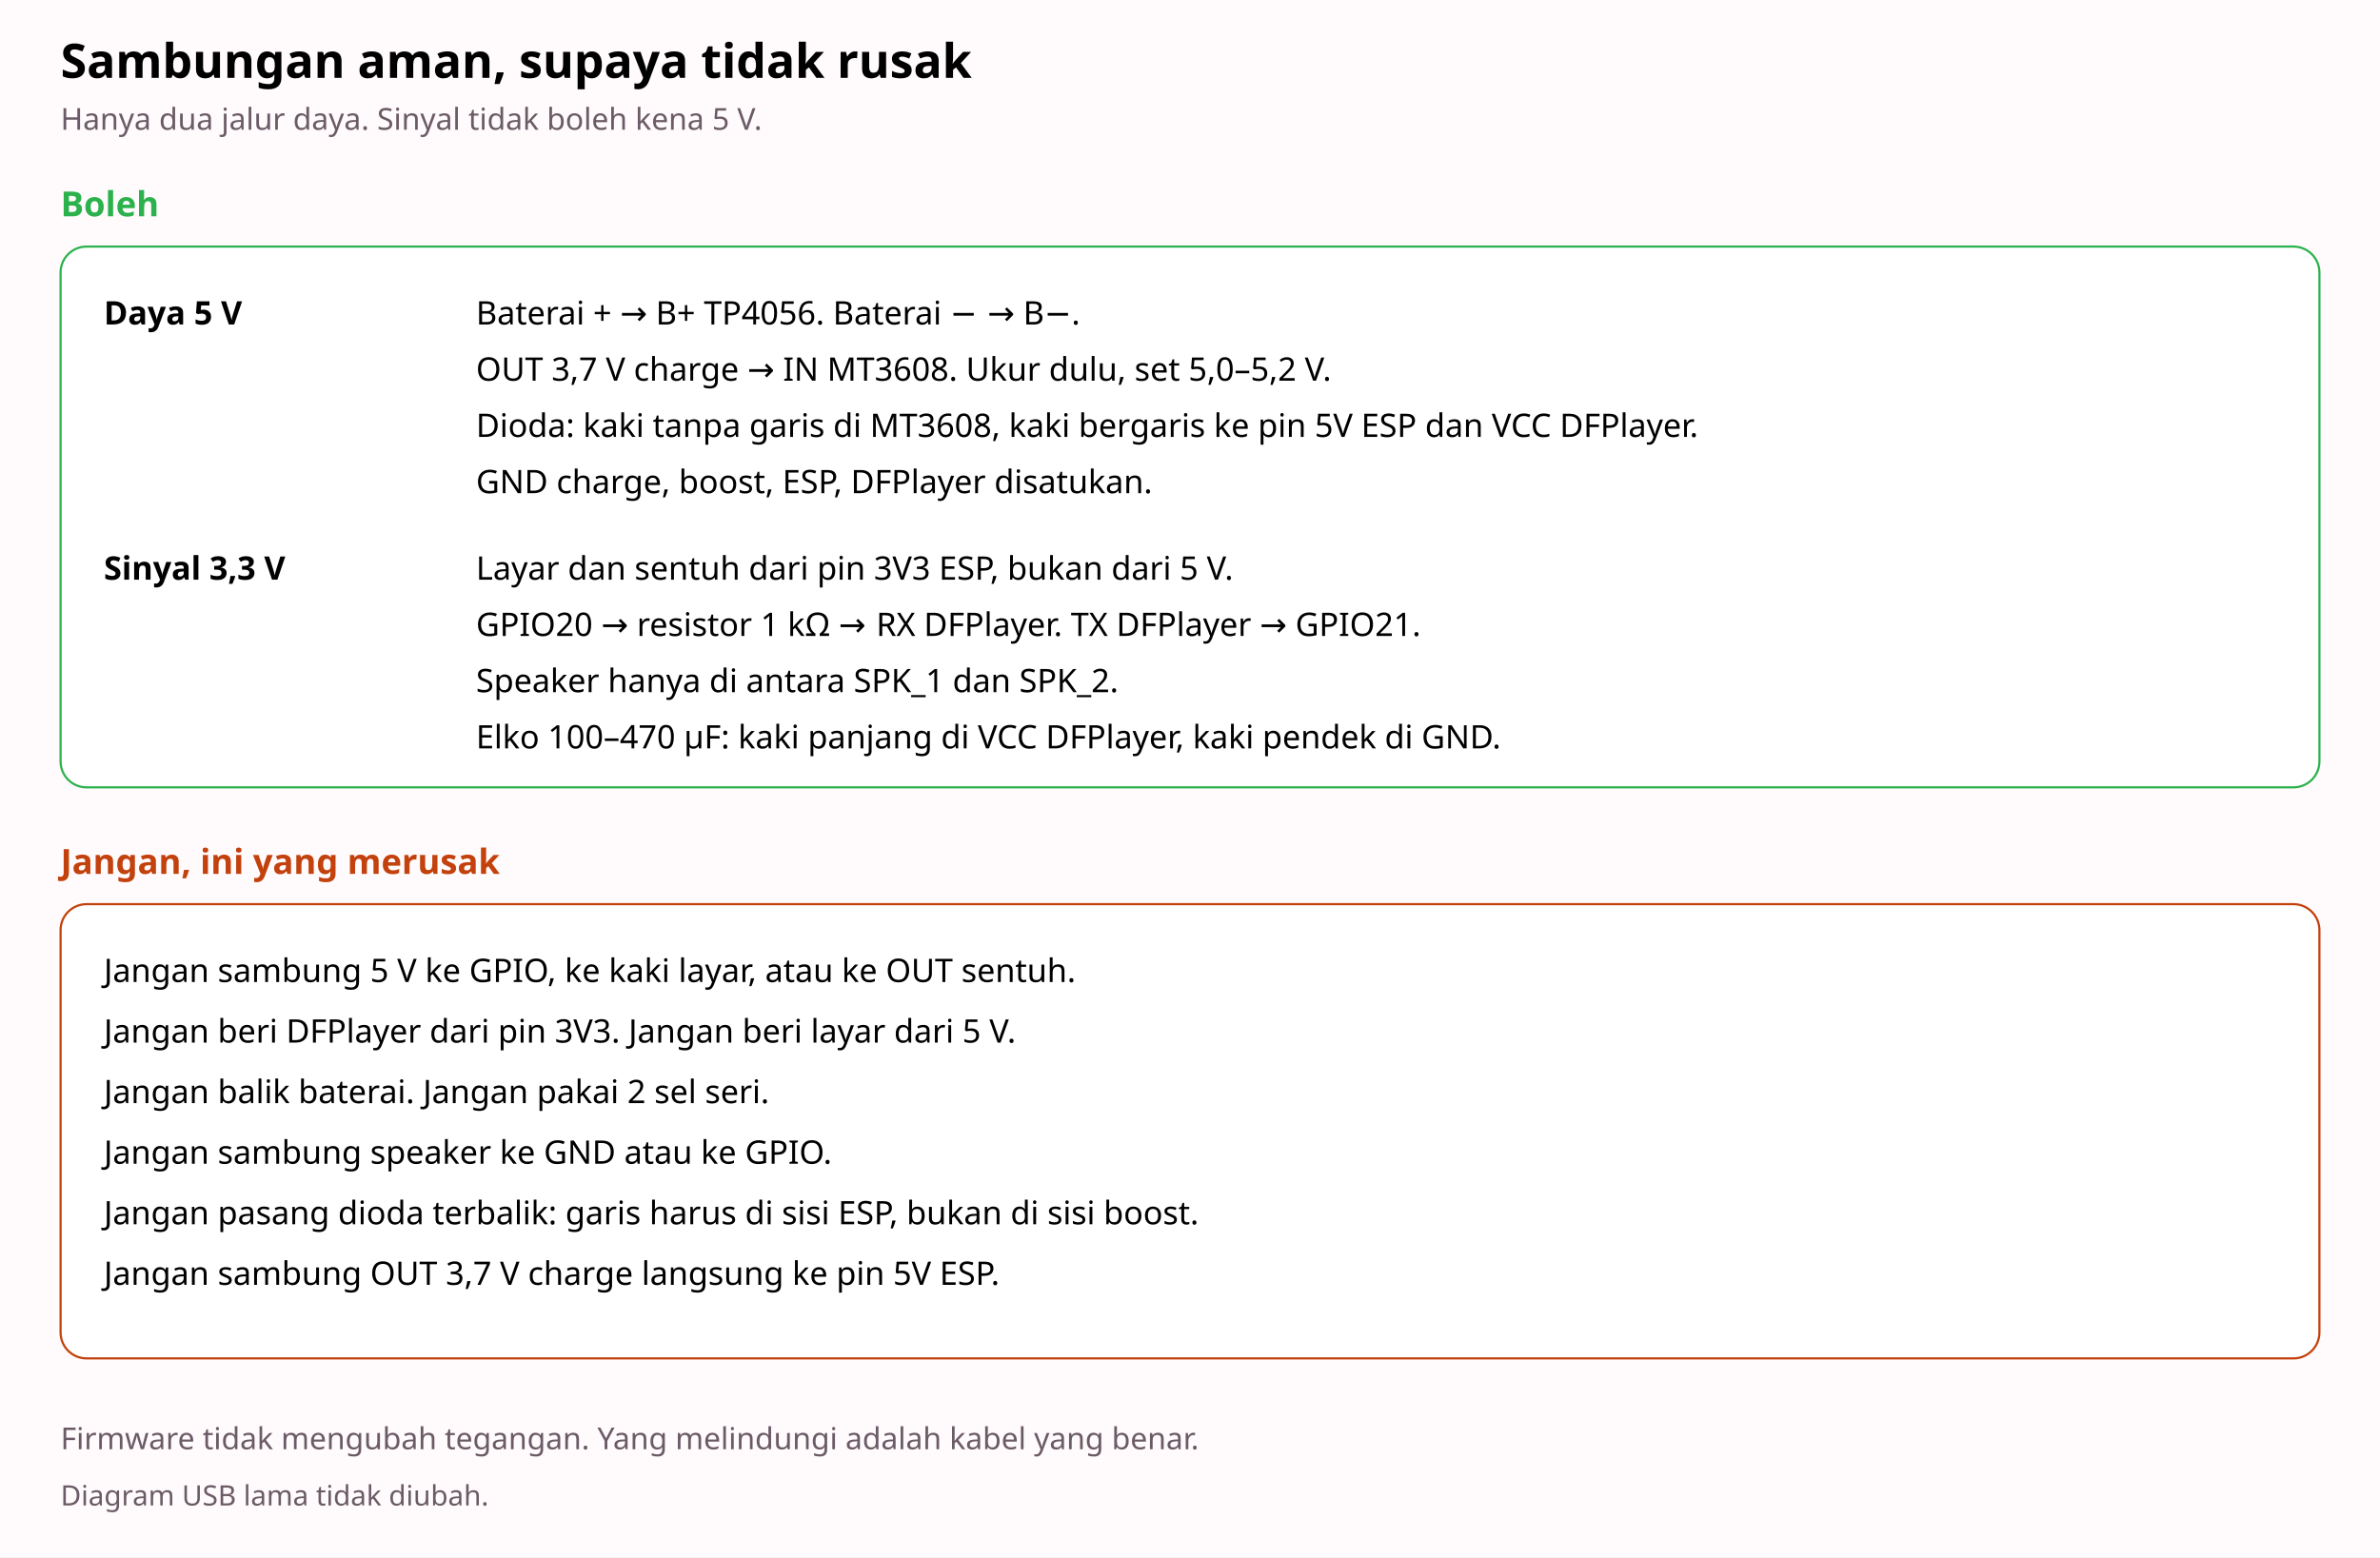
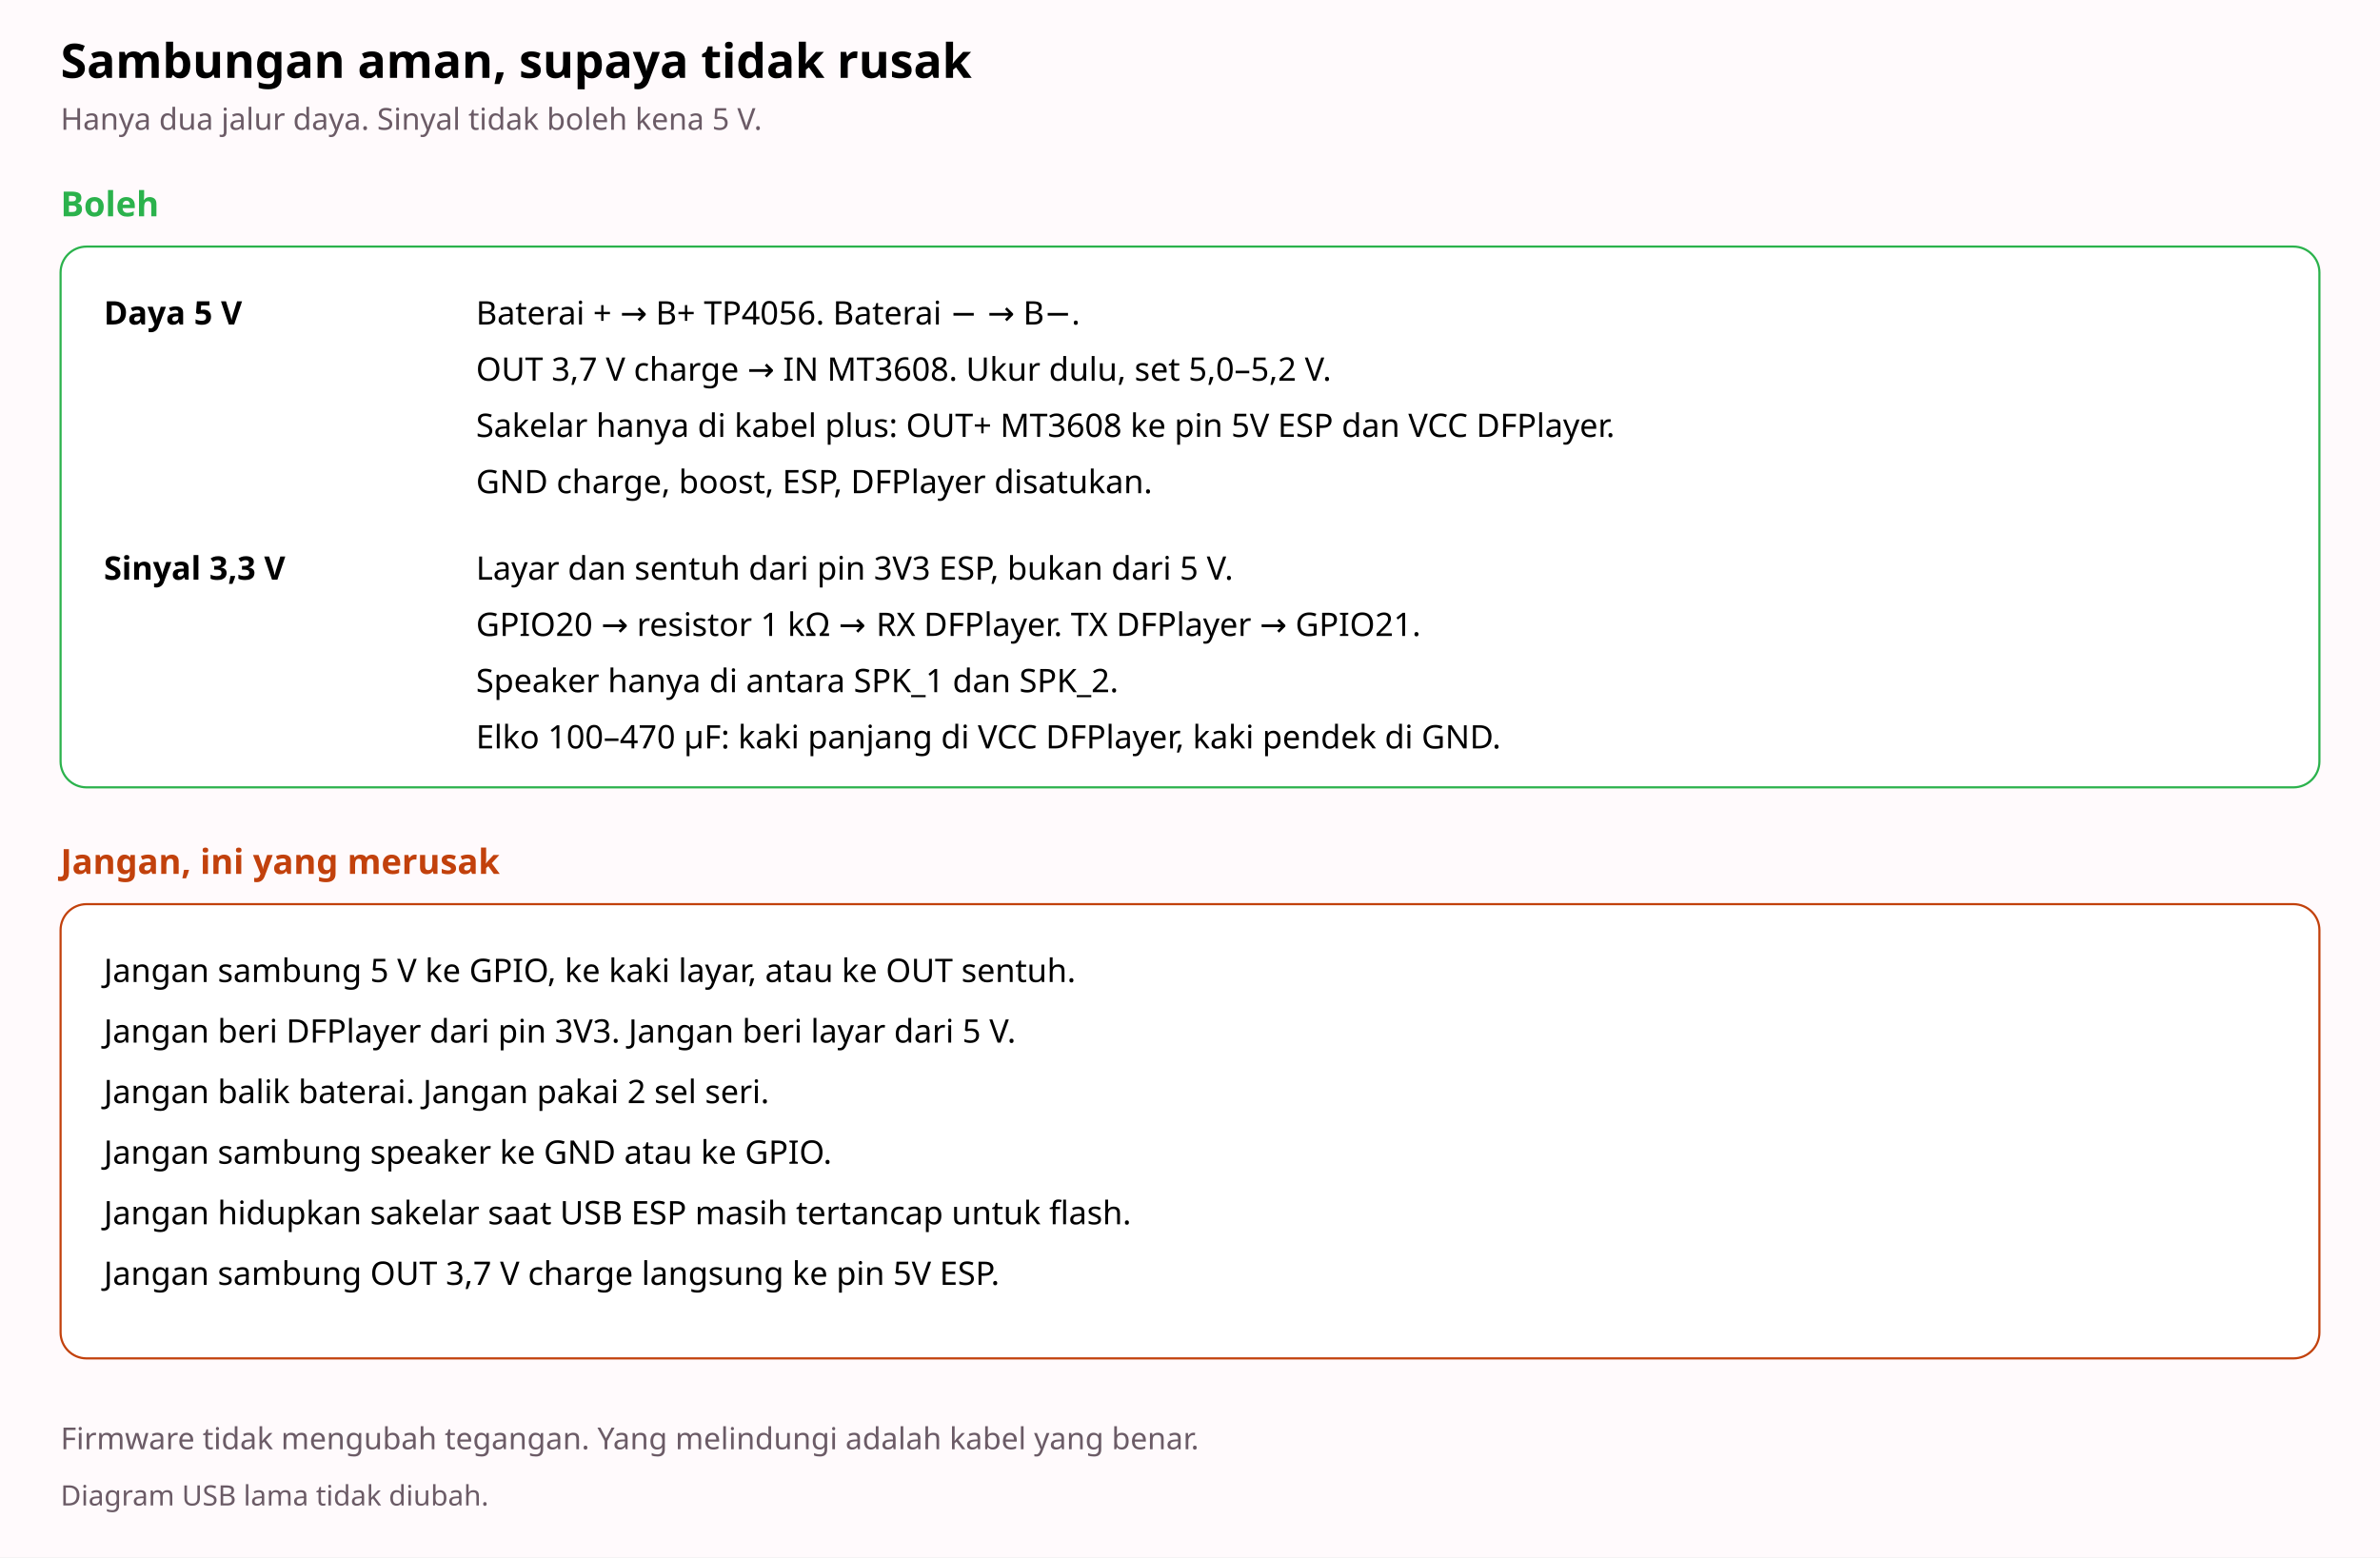
<svg xmlns="http://www.w3.org/2000/svg" width="1100" height="720" viewBox="0 0 1100 720" font-family="Nunito,system-ui,sans-serif">
  <rect width="1100" height="720" fill="#fffafc" />
  <text x="28" y="36" font-size="22" font-weight="800">Sambungan aman, supaya tidak rusak</text>
  <text x="28" y="60" font-size="14" fill="#6b5b66">Hanya dua jalur daya. Sinyal tidak boleh kena 5 V.</text>
  <text x="28" y="100" font-size="16" font-weight="800" fill="#2bb24c">Boleh</text>
  <g font-size="15">
    <rect x="28" y="114" width="1044" height="250" rx="12" fill="#fff" stroke="#2bb24c" />
    <text x="48" y="150" font-weight="800">Daya 5 V</text>
    <text x="220" y="150">Baterai + → B+ TP4056. Baterai − → B−.</text>
    <text x="220" y="176">OUT 3,7 V charge → IN MT3608. Ukur dulu, set 5,0–5,2 V.</text>
-     <text x="220" y="202">Dioda: kaki tanpa garis di MT3608, kaki bergaris ke pin 5V ESP dan VCC DFPlayer.</text>
+     <text x="220" y="202">Sakelar hanya di kabel plus: OUT+ MT3608 ke pin 5V ESP dan VCC DFPlayer.</text>
    <text x="220" y="228">GND charge, boost, ESP, DFPlayer disatukan.</text>
    <text x="48" y="268" font-weight="800">Sinyal 3,3 V</text>
    <text x="220" y="268">Layar dan sentuh dari pin 3V3 ESP, bukan dari 5 V.</text>
    <text x="220" y="294">GPIO20 → resistor 1 kΩ → RX DFPlayer. TX DFPlayer → GPIO21.</text>
    <text x="220" y="320">Speaker hanya di antara SPK_1 dan SPK_2.</text>
    <text x="220" y="346">Elko 100–470 µF: kaki panjang di VCC DFPlayer, kaki pendek di GND.</text>
  </g>
  <text x="28" y="404" font-size="16" font-weight="800" fill="#c2410c">Jangan, ini yang merusak</text>
  <g font-size="15">
    <rect x="28" y="418" width="1044" height="210" rx="12" fill="#fff" stroke="#c2410c" />
    <text x="48" y="454">Jangan sambung 5 V ke GPIO, ke kaki layar, atau ke OUT sentuh.</text>
    <text x="48" y="482">Jangan beri DFPlayer dari pin 3V3. Jangan beri layar dari 5 V.</text>
    <text x="48" y="510">Jangan balik baterai. Jangan pakai 2 sel seri.</text>
    <text x="48" y="538">Jangan sambung speaker ke GND atau ke GPIO.</text>
-     <text x="48" y="566">Jangan pasang dioda terbalik: garis harus di sisi ESP, bukan di sisi boost.</text>
+     <text x="48" y="566">Jangan hidupkan sakelar saat USB ESP masih tertancap untuk flash.</text>
    <text x="48" y="594">Jangan sambung OUT 3,7 V charge langsung ke pin 5V ESP.</text>
  </g>
  <text x="28" y="670" font-size="14" fill="#6b5b66">Firmware tidak mengubah tegangan. Yang melindungi adalah kabel yang benar.</text>
  <text x="28" y="696" font-size="13" fill="#6b5b66">Diagram USB lama tidak diubah.</text>
</svg>
